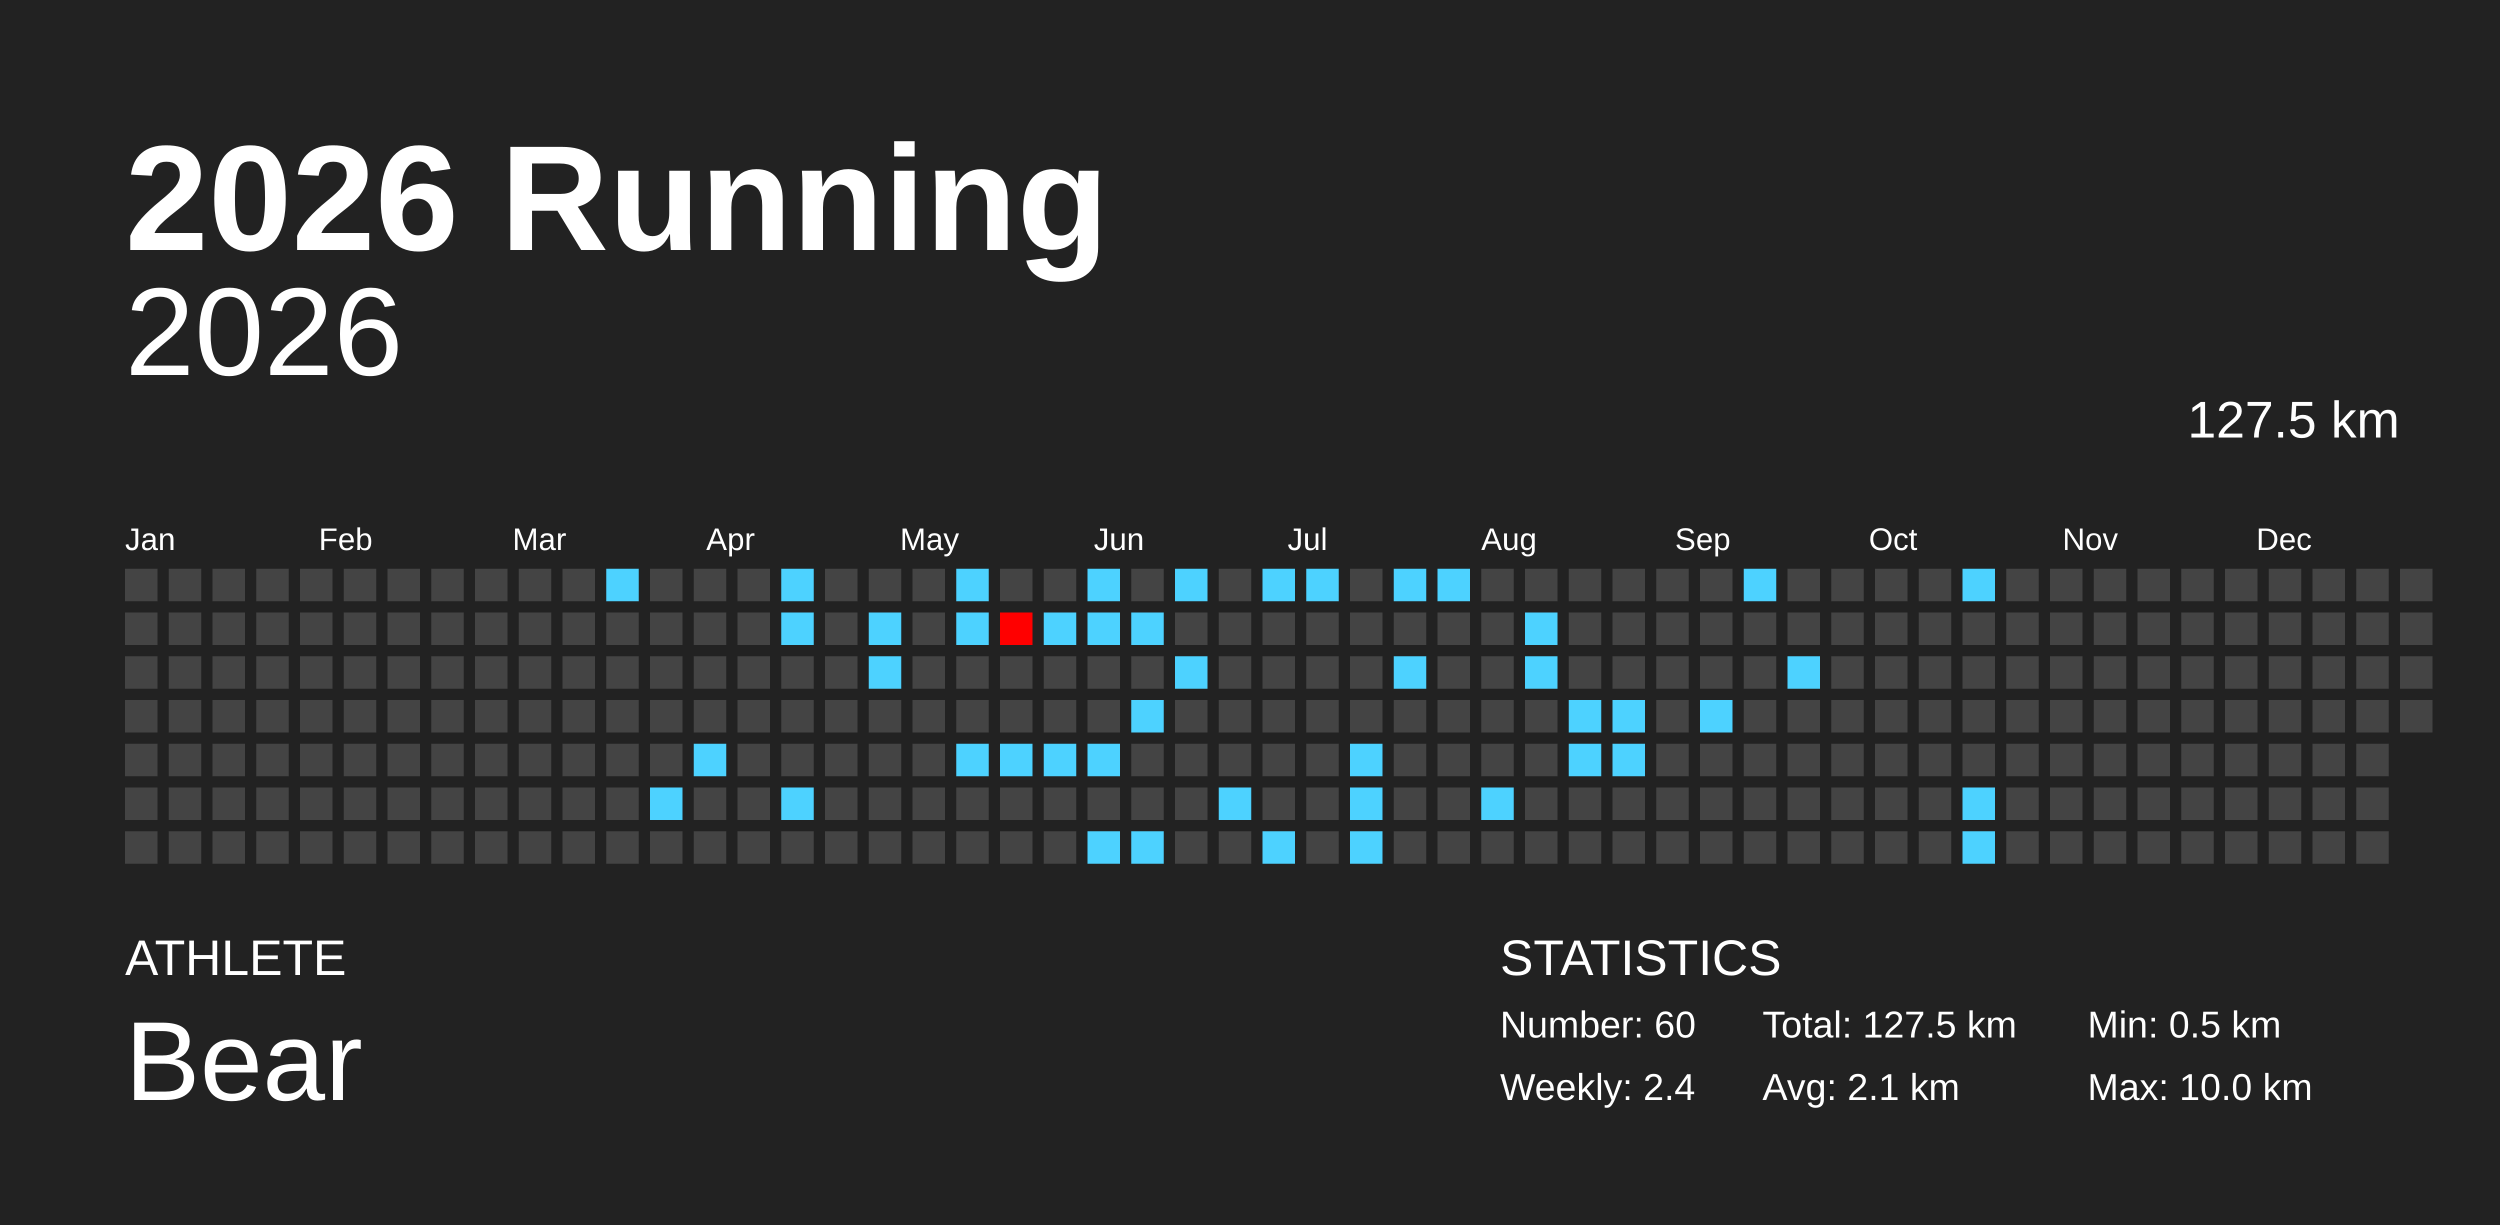
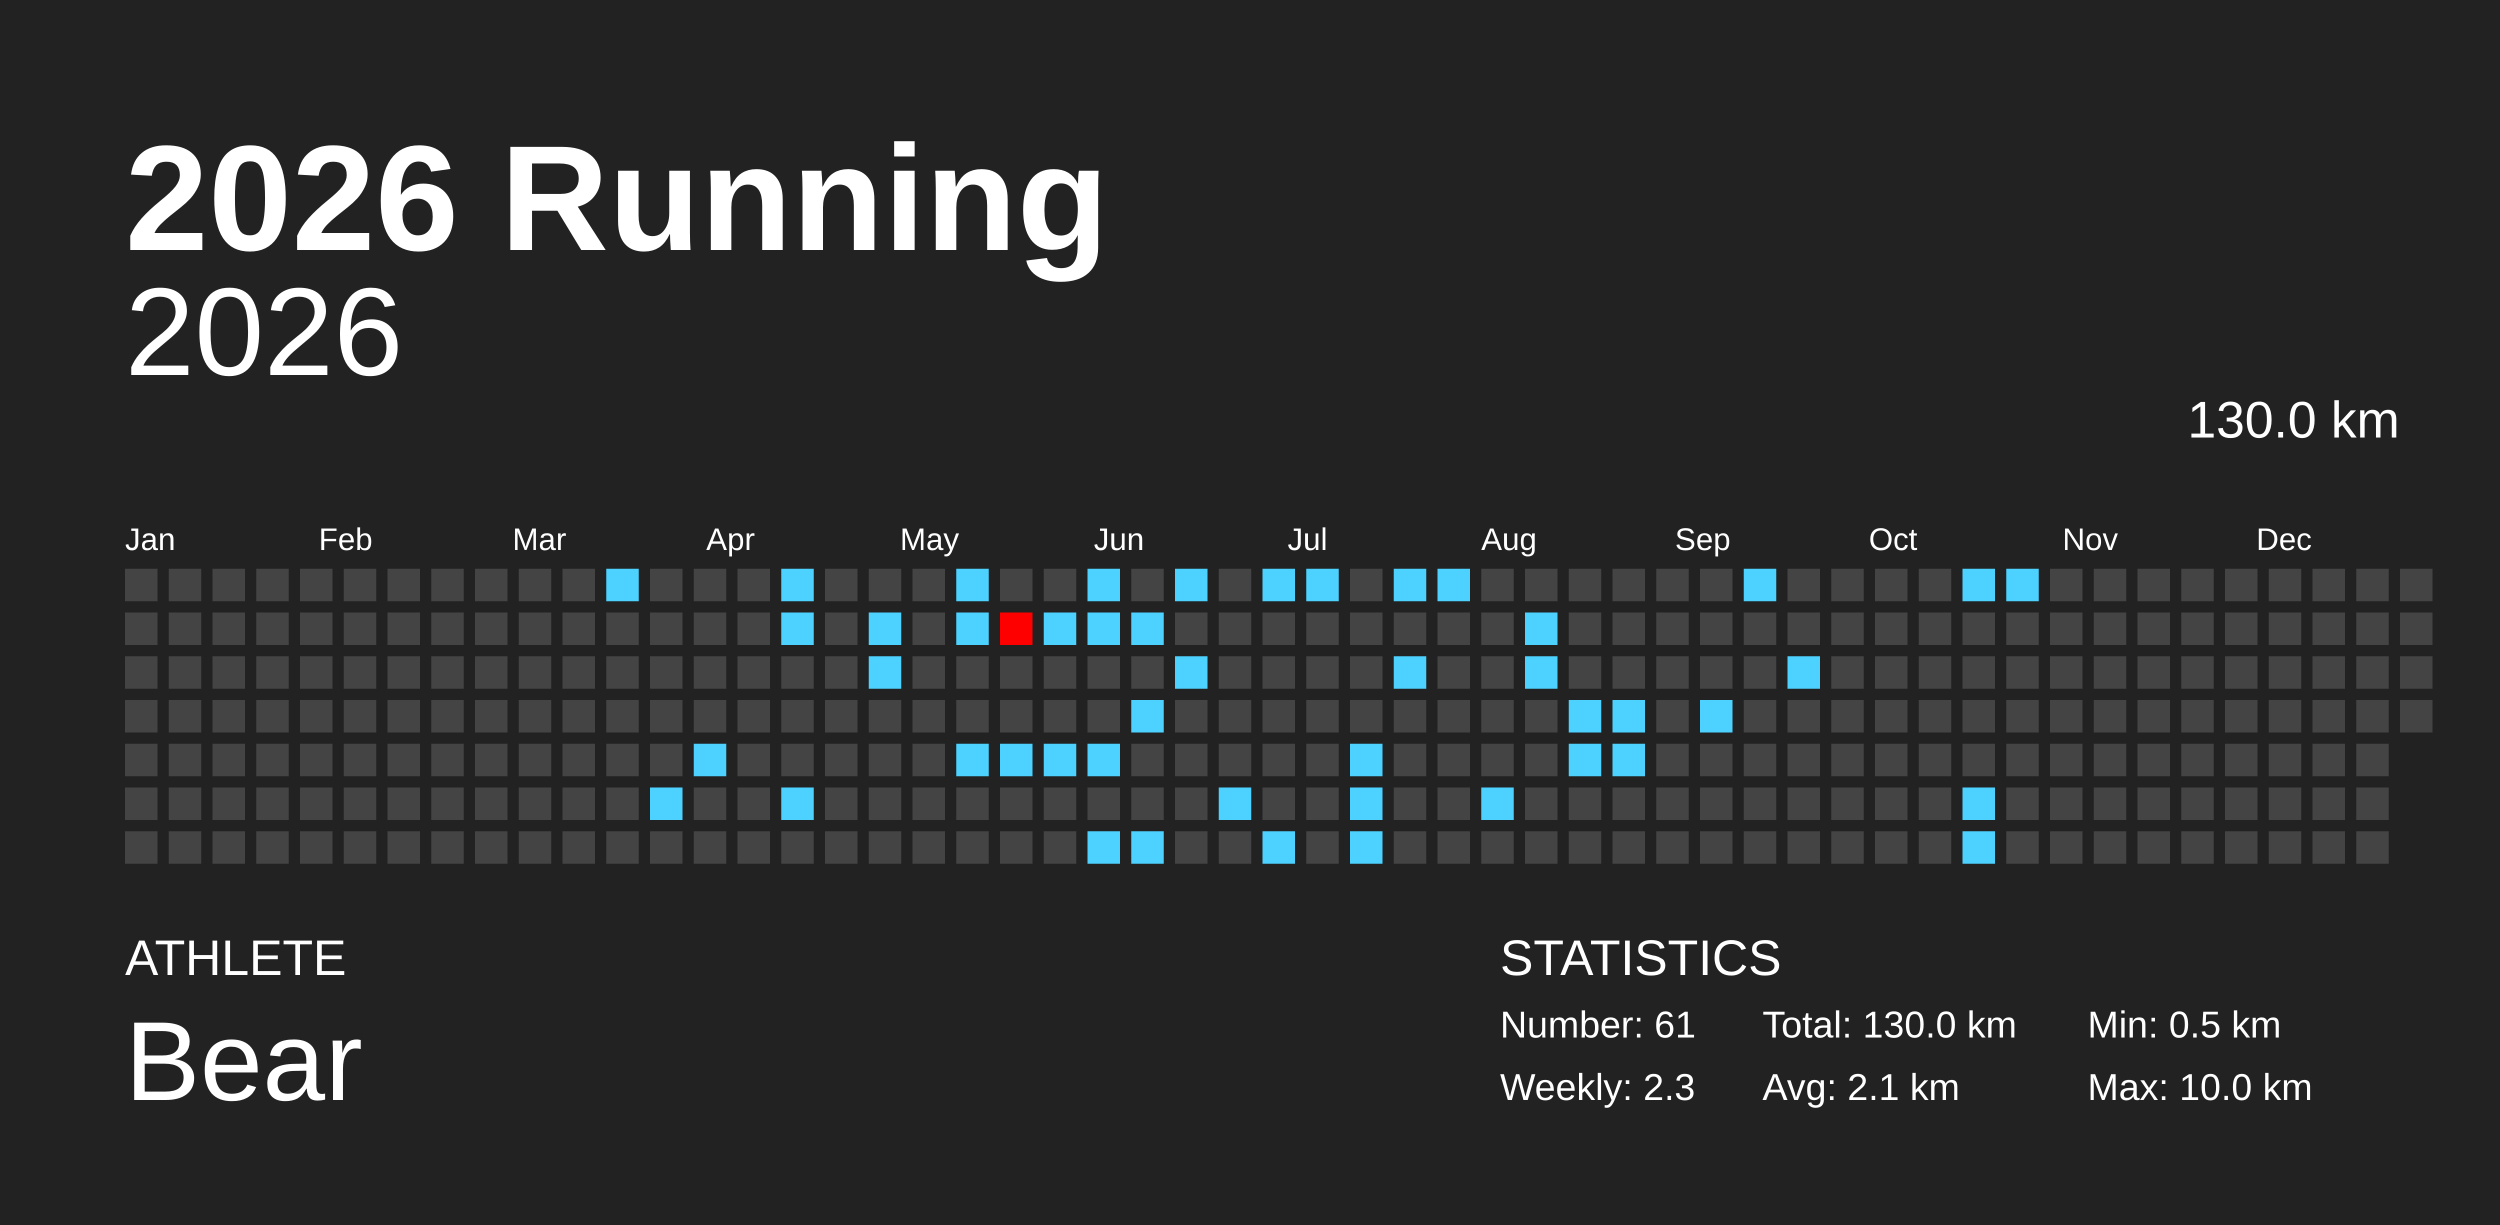
<svg xmlns="http://www.w3.org/2000/svg" baseProfile="full" height="98mm" version="1.1" viewBox="0,0,200,98" width="200mm">
  <defs />
  <rect fill="#222222" height="98" width="200" x="0" y="0" />
  <text fill="#FFFFFF" style="font-size:12px; font-family:Arial; font-weight:bold;" x="10" y="20">2026 Running</text>
  <text fill="#FFFFFF" style="font-size:4px; font-family:Arial" x="10" y="78">ATHLETE</text>
  <text fill="#FFFFFF" style="font-size:9px; font-family:Arial" x="10" y="88">Bear</text>
  <text fill="#FFFFFF" style="font-size:4px; font-family:Arial" x="120" y="78">STATISTICS</text>
-   <text fill="#FFFFFF" style="font-size:3px; font-family:Arial" x="120" y="83">Number: 60</text>
-   <text fill="#FFFFFF" style="font-size:3px; font-family:Arial" x="120" y="88">Weekly: 2.4</text>
-   <text fill="#FFFFFF" style="font-size:3px; font-family:Arial" x="141" y="83">Total: 127.5 km</text>
+   <text fill="#FFFFFF" style="font-size:3px; font-family:Arial" x="120" y="83">Number: 61</text>
+   <text fill="#FFFFFF" style="font-size:3px; font-family:Arial" x="120" y="88">Weekly: 2.3</text>
+   <text fill="#FFFFFF" style="font-size:3px; font-family:Arial" x="141" y="83">Total: 130.0 km</text>
  <text fill="#FFFFFF" style="font-size:3px; font-family:Arial" x="141" y="88">Avg: 2.1 km</text>
  <text fill="#FFFFFF" style="font-size:3px; font-family:Arial" x="167" y="83">Min: 0.5 km</text>
  <text fill="#FFFFFF" style="font-size:3px; font-family:Arial" x="167" y="88">Max: 10.0 km</text>
  <text alignment-baseline="hanging" fill="#FFFFFF" style="font-size:10.0px; font-family:Arial;" x="10" y="30">2026</text>
-   <text alignment-baseline="hanging" fill="#FFFFFF" style="font-size:4.125px; font-family:Arial;" x="175" y="35">127.5 km</text>
+   <text alignment-baseline="hanging" fill="#FFFFFF" style="font-size:4.125px; font-family:Arial;" x="175" y="35">130.0 km</text>
  <text fill="#FFFFFF" style="font-size:2.5px; font-family:Arial" x="10.0" y="44">Jan</text>
  <text fill="#FFFFFF" style="font-size:2.5px; font-family:Arial" x="25.5" y="44">Feb</text>
  <text fill="#FFFFFF" style="font-size:2.5px; font-family:Arial" x="41.0" y="44">Mar</text>
  <text fill="#FFFFFF" style="font-size:2.5px; font-family:Arial" x="56.5" y="44">Apr</text>
  <text fill="#FFFFFF" style="font-size:2.5px; font-family:Arial" x="72.0" y="44">May</text>
  <text fill="#FFFFFF" style="font-size:2.5px; font-family:Arial" x="87.5" y="44">Jun</text>
  <text fill="#FFFFFF" style="font-size:2.5px; font-family:Arial" x="103.0" y="44">Jul</text>
  <text fill="#FFFFFF" style="font-size:2.5px; font-family:Arial" x="118.5" y="44">Aug</text>
  <text fill="#FFFFFF" style="font-size:2.5px; font-family:Arial" x="134.0" y="44">Sep</text>
  <text fill="#FFFFFF" style="font-size:2.5px; font-family:Arial" x="149.5" y="44">Oct</text>
  <text fill="#FFFFFF" style="font-size:2.5px; font-family:Arial" x="165.0" y="44">Nov</text>
  <text fill="#FFFFFF" style="font-size:2.5px; font-family:Arial" x="180.5" y="44">Dec</text>
  <rect fill="#444444" height="2.6" width="2.6" x="10.0" y="45.5" />
  <rect fill="#444444" height="2.6" width="2.6" x="10.0" y="49.0" />
  <rect fill="#444444" height="2.6" width="2.6" x="10.0" y="52.5" />
  <rect fill="#444444" height="2.6" width="2.6" x="10.0" y="56.0" />
  <rect fill="#444444" height="2.6" width="2.6" x="10.0" y="59.5" />
  <rect fill="#444444" height="2.6" width="2.6" x="10.0" y="63.0" />
  <rect fill="#444444" height="2.6" width="2.6" x="10.0" y="66.5" />
  <rect fill="#444444" height="2.6" width="2.6" x="13.5" y="45.5" />
  <rect fill="#444444" height="2.6" width="2.6" x="13.5" y="49.0" />
  <rect fill="#444444" height="2.6" width="2.6" x="13.5" y="52.5" />
  <rect fill="#444444" height="2.6" width="2.6" x="13.5" y="56.0" />
  <rect fill="#444444" height="2.6" width="2.6" x="13.5" y="59.5" />
  <rect fill="#444444" height="2.6" width="2.6" x="13.5" y="63.0" />
  <rect fill="#444444" height="2.6" width="2.6" x="13.5" y="66.5" />
  <rect fill="#444444" height="2.6" width="2.6" x="17.0" y="45.5" />
  <rect fill="#444444" height="2.6" width="2.6" x="17.0" y="49.0" />
  <rect fill="#444444" height="2.6" width="2.6" x="17.0" y="52.5" />
  <rect fill="#444444" height="2.6" width="2.6" x="17.0" y="56.0" />
  <rect fill="#444444" height="2.6" width="2.6" x="17.0" y="59.5" />
  <rect fill="#444444" height="2.6" width="2.6" x="17.0" y="63.0" />
  <rect fill="#444444" height="2.6" width="2.6" x="17.0" y="66.5" />
  <rect fill="#444444" height="2.6" width="2.6" x="20.5" y="45.5" />
  <rect fill="#444444" height="2.6" width="2.6" x="20.5" y="49.0" />
  <rect fill="#444444" height="2.6" width="2.6" x="20.5" y="52.5" />
  <rect fill="#444444" height="2.6" width="2.6" x="20.5" y="56.0" />
  <rect fill="#444444" height="2.6" width="2.6" x="20.5" y="59.5" />
  <rect fill="#444444" height="2.6" width="2.6" x="20.5" y="63.0" />
  <rect fill="#444444" height="2.6" width="2.6" x="20.5" y="66.5" />
  <rect fill="#444444" height="2.6" width="2.6" x="24.0" y="45.5" />
  <rect fill="#444444" height="2.6" width="2.6" x="24.0" y="49.0" />
  <rect fill="#444444" height="2.6" width="2.6" x="24.0" y="52.5" />
  <rect fill="#444444" height="2.6" width="2.6" x="24.0" y="56.0" />
  <rect fill="#444444" height="2.6" width="2.6" x="24.0" y="59.5" />
  <rect fill="#444444" height="2.6" width="2.6" x="24.0" y="63.0" />
  <rect fill="#444444" height="2.6" width="2.6" x="24.0" y="66.5" />
  <rect fill="#444444" height="2.6" width="2.6" x="27.5" y="45.5" />
  <rect fill="#444444" height="2.6" width="2.6" x="27.5" y="49.0" />
  <rect fill="#444444" height="2.6" width="2.6" x="27.5" y="52.5" />
  <rect fill="#444444" height="2.6" width="2.6" x="27.5" y="56.0" />
  <rect fill="#444444" height="2.6" width="2.6" x="27.5" y="59.5" />
  <rect fill="#444444" height="2.6" width="2.6" x="27.5" y="63.0" />
  <rect fill="#444444" height="2.6" width="2.6" x="27.5" y="66.5" />
  <rect fill="#444444" height="2.6" width="2.6" x="31.0" y="45.5" />
  <rect fill="#444444" height="2.6" width="2.6" x="31.0" y="49.0" />
  <rect fill="#444444" height="2.6" width="2.6" x="31.0" y="52.5" />
  <rect fill="#444444" height="2.6" width="2.6" x="31.0" y="56.0" />
  <rect fill="#444444" height="2.6" width="2.6" x="31.0" y="59.5" />
  <rect fill="#444444" height="2.6" width="2.6" x="31.0" y="63.0" />
  <rect fill="#444444" height="2.6" width="2.6" x="31.0" y="66.5" />
  <rect fill="#444444" height="2.6" width="2.6" x="34.5" y="45.5" />
  <rect fill="#444444" height="2.6" width="2.6" x="34.5" y="49.0" />
  <rect fill="#444444" height="2.6" width="2.6" x="34.5" y="52.5" />
  <rect fill="#444444" height="2.6" width="2.6" x="34.5" y="56.0" />
  <rect fill="#444444" height="2.6" width="2.6" x="34.5" y="59.5" />
  <rect fill="#444444" height="2.6" width="2.6" x="34.5" y="63.0" />
  <rect fill="#444444" height="2.6" width="2.6" x="34.5" y="66.5" />
  <rect fill="#444444" height="2.6" width="2.6" x="38.0" y="45.5" />
  <rect fill="#444444" height="2.6" width="2.6" x="38.0" y="49.0" />
  <rect fill="#444444" height="2.6" width="2.6" x="38.0" y="52.5" />
  <rect fill="#444444" height="2.6" width="2.6" x="38.0" y="56.0" />
  <rect fill="#444444" height="2.6" width="2.6" x="38.0" y="59.5" />
  <rect fill="#444444" height="2.6" width="2.6" x="38.0" y="63.0" />
  <rect fill="#444444" height="2.6" width="2.6" x="38.0" y="66.5" />
  <rect fill="#444444" height="2.6" width="2.6" x="41.5" y="45.5" />
  <rect fill="#444444" height="2.6" width="2.6" x="41.5" y="49.0" />
  <rect fill="#444444" height="2.6" width="2.6" x="41.5" y="52.5" />
  <rect fill="#444444" height="2.6" width="2.6" x="41.5" y="56.0" />
  <rect fill="#444444" height="2.6" width="2.6" x="41.5" y="59.5" />
  <rect fill="#444444" height="2.6" width="2.6" x="41.5" y="63.0" />
  <rect fill="#444444" height="2.6" width="2.6" x="41.5" y="66.5" />
  <rect fill="#444444" height="2.6" width="2.6" x="45.0" y="45.5" />
  <rect fill="#444444" height="2.6" width="2.6" x="45.0" y="49.0" />
  <rect fill="#444444" height="2.6" width="2.6" x="45.0" y="52.5" />
  <rect fill="#444444" height="2.6" width="2.6" x="45.0" y="56.0" />
  <rect fill="#444444" height="2.6" width="2.6" x="45.0" y="59.5" />
  <rect fill="#444444" height="2.6" width="2.6" x="45.0" y="63.0" />
  <rect fill="#444444" height="2.6" width="2.6" x="45.0" y="66.5" />
  <rect fill="#4dd2ff" height="2.6" width="2.6" x="48.5" y="45.5" />
  <rect fill="#444444" height="2.6" width="2.6" x="48.5" y="49.0" />
  <rect fill="#444444" height="2.6" width="2.6" x="48.5" y="52.5" />
  <rect fill="#444444" height="2.6" width="2.6" x="48.5" y="56.0" />
  <rect fill="#444444" height="2.6" width="2.6" x="48.5" y="59.5" />
  <rect fill="#444444" height="2.6" width="2.6" x="48.5" y="63.0" />
  <rect fill="#444444" height="2.6" width="2.6" x="48.5" y="66.5" />
  <rect fill="#444444" height="2.6" width="2.6" x="52.0" y="45.5" />
  <rect fill="#444444" height="2.6" width="2.6" x="52.0" y="49.0" />
  <rect fill="#444444" height="2.6" width="2.6" x="52.0" y="52.5" />
  <rect fill="#444444" height="2.6" width="2.6" x="52.0" y="56.0" />
  <rect fill="#444444" height="2.6" width="2.6" x="52.0" y="59.5" />
  <rect fill="#4dd2ff" height="2.6" width="2.6" x="52.0" y="63.0" />
  <rect fill="#444444" height="2.6" width="2.6" x="52.0" y="66.5" />
  <rect fill="#444444" height="2.6" width="2.6" x="55.5" y="45.5" />
  <rect fill="#444444" height="2.6" width="2.6" x="55.5" y="49.0" />
  <rect fill="#444444" height="2.6" width="2.6" x="55.5" y="52.5" />
  <rect fill="#444444" height="2.6" width="2.6" x="55.5" y="56.0" />
  <rect fill="#4dd2ff" height="2.6" width="2.6" x="55.5" y="59.5" />
  <rect fill="#444444" height="2.6" width="2.6" x="55.5" y="63.0" />
  <rect fill="#444444" height="2.6" width="2.6" x="55.5" y="66.5" />
  <rect fill="#444444" height="2.6" width="2.6" x="59.0" y="45.5" />
  <rect fill="#444444" height="2.6" width="2.6" x="59.0" y="49.0" />
  <rect fill="#444444" height="2.6" width="2.6" x="59.0" y="52.5" />
  <rect fill="#444444" height="2.6" width="2.6" x="59.0" y="56.0" />
  <rect fill="#444444" height="2.6" width="2.6" x="59.0" y="59.5" />
  <rect fill="#444444" height="2.6" width="2.6" x="59.0" y="63.0" />
  <rect fill="#444444" height="2.6" width="2.6" x="59.0" y="66.5" />
  <rect fill="#4dd2ff" height="2.6" width="2.6" x="62.5" y="45.5" />
  <rect fill="#4dd2ff" height="2.6" width="2.6" x="62.5" y="49.0" />
  <rect fill="#444444" height="2.6" width="2.6" x="62.5" y="52.5" />
  <rect fill="#444444" height="2.6" width="2.6" x="62.5" y="56.0" />
  <rect fill="#444444" height="2.6" width="2.6" x="62.5" y="59.5" />
  <rect fill="#4dd2ff" height="2.6" width="2.6" x="62.5" y="63.0" />
  <rect fill="#444444" height="2.6" width="2.6" x="62.5" y="66.5" />
  <rect fill="#444444" height="2.6" width="2.6" x="66.0" y="45.5" />
  <rect fill="#444444" height="2.6" width="2.6" x="66.0" y="49.0" />
  <rect fill="#444444" height="2.6" width="2.6" x="66.0" y="52.5" />
  <rect fill="#444444" height="2.6" width="2.6" x="66.0" y="56.0" />
  <rect fill="#444444" height="2.6" width="2.6" x="66.0" y="59.5" />
  <rect fill="#444444" height="2.6" width="2.6" x="66.0" y="63.0" />
  <rect fill="#444444" height="2.6" width="2.6" x="66.0" y="66.5" />
  <rect fill="#444444" height="2.6" width="2.6" x="69.5" y="45.5" />
  <rect fill="#4dd2ff" height="2.6" width="2.6" x="69.5" y="49.0" />
  <rect fill="#4dd2ff" height="2.6" width="2.6" x="69.5" y="52.5" />
  <rect fill="#444444" height="2.6" width="2.6" x="69.5" y="56.0" />
  <rect fill="#444444" height="2.6" width="2.6" x="69.5" y="59.5" />
  <rect fill="#444444" height="2.6" width="2.6" x="69.5" y="63.0" />
  <rect fill="#444444" height="2.6" width="2.6" x="69.5" y="66.5" />
  <rect fill="#444444" height="2.6" width="2.6" x="73.0" y="45.5" />
  <rect fill="#444444" height="2.6" width="2.6" x="73.0" y="49.0" />
  <rect fill="#444444" height="2.6" width="2.6" x="73.0" y="52.5" />
  <rect fill="#444444" height="2.6" width="2.6" x="73.0" y="56.0" />
  <rect fill="#444444" height="2.6" width="2.6" x="73.0" y="59.5" />
  <rect fill="#444444" height="2.6" width="2.6" x="73.0" y="63.0" />
  <rect fill="#444444" height="2.6" width="2.6" x="73.0" y="66.5" />
  <rect fill="#4dd2ff" height="2.6" width="2.6" x="76.5" y="45.5" />
  <rect fill="#4dd2ff" height="2.6" width="2.6" x="76.5" y="49.0" />
  <rect fill="#444444" height="2.6" width="2.6" x="76.5" y="52.5" />
  <rect fill="#444444" height="2.6" width="2.6" x="76.5" y="56.0" />
  <rect fill="#4dd2ff" height="2.6" width="2.6" x="76.5" y="59.5" />
  <rect fill="#444444" height="2.6" width="2.6" x="76.5" y="63.0" />
  <rect fill="#444444" height="2.6" width="2.6" x="76.5" y="66.5" />
  <rect fill="#444444" height="2.6" width="2.6" x="80.0" y="45.5" />
  <rect fill="#ff0000" height="2.6" width="2.6" x="80.0" y="49.0" />
  <rect fill="#444444" height="2.6" width="2.6" x="80.0" y="52.5" />
  <rect fill="#444444" height="2.6" width="2.6" x="80.0" y="56.0" />
  <rect fill="#4dd2ff" height="2.6" width="2.6" x="80.0" y="59.5" />
  <rect fill="#444444" height="2.6" width="2.6" x="80.0" y="63.0" />
  <rect fill="#444444" height="2.6" width="2.6" x="80.0" y="66.5" />
  <rect fill="#444444" height="2.6" width="2.6" x="83.5" y="45.5" />
  <rect fill="#4dd2ff" height="2.6" width="2.6" x="83.5" y="49.0" />
  <rect fill="#444444" height="2.6" width="2.6" x="83.5" y="52.5" />
  <rect fill="#444444" height="2.6" width="2.6" x="83.5" y="56.0" />
  <rect fill="#4dd2ff" height="2.6" width="2.6" x="83.5" y="59.5" />
  <rect fill="#444444" height="2.6" width="2.6" x="83.5" y="63.0" />
  <rect fill="#444444" height="2.6" width="2.6" x="83.5" y="66.5" />
  <rect fill="#4dd2ff" height="2.6" width="2.6" x="87.0" y="45.5" />
  <rect fill="#4dd2ff" height="2.6" width="2.6" x="87.0" y="49.0" />
  <rect fill="#444444" height="2.6" width="2.6" x="87.0" y="52.5" />
  <rect fill="#444444" height="2.6" width="2.6" x="87.0" y="56.0" />
  <rect fill="#4dd2ff" height="2.6" width="2.6" x="87.0" y="59.5" />
  <rect fill="#444444" height="2.6" width="2.6" x="87.0" y="63.0" />
  <rect fill="#4dd2ff" height="2.6" width="2.6" x="87.0" y="66.5" />
  <rect fill="#444444" height="2.6" width="2.6" x="90.5" y="45.5" />
  <rect fill="#4dd2ff" height="2.6" width="2.6" x="90.5" y="49.0" />
  <rect fill="#444444" height="2.6" width="2.6" x="90.5" y="52.5" />
  <rect fill="#4dd2ff" height="2.6" width="2.6" x="90.5" y="56.0" />
  <rect fill="#444444" height="2.6" width="2.6" x="90.5" y="59.5" />
  <rect fill="#444444" height="2.6" width="2.6" x="90.5" y="63.0" />
  <rect fill="#4dd2ff" height="2.6" width="2.6" x="90.5" y="66.5" />
  <rect fill="#4dd2ff" height="2.6" width="2.6" x="94.0" y="45.5" />
  <rect fill="#444444" height="2.6" width="2.6" x="94.0" y="49.0" />
  <rect fill="#4dd2ff" height="2.6" width="2.6" x="94.0" y="52.5" />
  <rect fill="#444444" height="2.6" width="2.6" x="94.0" y="56.0" />
  <rect fill="#444444" height="2.6" width="2.6" x="94.0" y="59.5" />
  <rect fill="#444444" height="2.6" width="2.6" x="94.0" y="63.0" />
  <rect fill="#444444" height="2.6" width="2.6" x="94.0" y="66.5" />
  <rect fill="#444444" height="2.6" width="2.6" x="97.5" y="45.5" />
  <rect fill="#444444" height="2.6" width="2.6" x="97.5" y="49.0" />
  <rect fill="#444444" height="2.6" width="2.6" x="97.5" y="52.5" />
  <rect fill="#444444" height="2.6" width="2.6" x="97.5" y="56.0" />
  <rect fill="#444444" height="2.6" width="2.6" x="97.5" y="59.5" />
  <rect fill="#4dd2ff" height="2.6" width="2.6" x="97.5" y="63.0" />
  <rect fill="#444444" height="2.6" width="2.6" x="97.5" y="66.5" />
  <rect fill="#4dd2ff" height="2.6" width="2.6" x="101.0" y="45.5" />
  <rect fill="#444444" height="2.6" width="2.6" x="101.0" y="49.0" />
  <rect fill="#444444" height="2.6" width="2.6" x="101.0" y="52.5" />
  <rect fill="#444444" height="2.6" width="2.6" x="101.0" y="56.0" />
  <rect fill="#444444" height="2.6" width="2.6" x="101.0" y="59.5" />
  <rect fill="#444444" height="2.6" width="2.6" x="101.0" y="63.0" />
  <rect fill="#4dd2ff" height="2.6" width="2.6" x="101.0" y="66.5" />
  <rect fill="#4dd2ff" height="2.6" width="2.6" x="104.5" y="45.5" />
  <rect fill="#444444" height="2.6" width="2.6" x="104.5" y="49.0" />
  <rect fill="#444444" height="2.6" width="2.6" x="104.5" y="52.5" />
  <rect fill="#444444" height="2.6" width="2.6" x="104.5" y="56.0" />
  <rect fill="#444444" height="2.6" width="2.6" x="104.5" y="59.5" />
  <rect fill="#444444" height="2.6" width="2.6" x="104.5" y="63.0" />
  <rect fill="#444444" height="2.6" width="2.6" x="104.5" y="66.5" />
  <rect fill="#444444" height="2.6" width="2.6" x="108.0" y="45.5" />
  <rect fill="#444444" height="2.6" width="2.6" x="108.0" y="49.0" />
  <rect fill="#444444" height="2.6" width="2.6" x="108.0" y="52.5" />
  <rect fill="#444444" height="2.6" width="2.6" x="108.0" y="56.0" />
  <rect fill="#4dd2ff" height="2.6" width="2.6" x="108.0" y="59.5" />
  <rect fill="#4dd2ff" height="2.6" width="2.6" x="108.0" y="63.0" />
  <rect fill="#4dd2ff" height="2.6" width="2.6" x="108.0" y="66.5" />
  <rect fill="#4dd2ff" height="2.6" width="2.6" x="111.5" y="45.5" />
  <rect fill="#444444" height="2.6" width="2.6" x="111.5" y="49.0" />
  <rect fill="#4dd2ff" height="2.6" width="2.6" x="111.5" y="52.5" />
  <rect fill="#444444" height="2.6" width="2.6" x="111.5" y="56.0" />
  <rect fill="#444444" height="2.6" width="2.6" x="111.5" y="59.5" />
  <rect fill="#444444" height="2.6" width="2.6" x="111.5" y="63.0" />
  <rect fill="#444444" height="2.6" width="2.6" x="111.5" y="66.5" />
  <rect fill="#4dd2ff" height="2.6" width="2.6" x="115.0" y="45.5" />
  <rect fill="#444444" height="2.6" width="2.6" x="115.0" y="49.0" />
  <rect fill="#444444" height="2.6" width="2.6" x="115.0" y="52.5" />
  <rect fill="#444444" height="2.6" width="2.6" x="115.0" y="56.0" />
  <rect fill="#444444" height="2.6" width="2.6" x="115.0" y="59.5" />
  <rect fill="#444444" height="2.6" width="2.6" x="115.0" y="63.0" />
  <rect fill="#444444" height="2.6" width="2.6" x="115.0" y="66.5" />
  <rect fill="#444444" height="2.6" width="2.6" x="118.5" y="45.5" />
  <rect fill="#444444" height="2.6" width="2.6" x="118.5" y="49.0" />
  <rect fill="#444444" height="2.6" width="2.6" x="118.5" y="52.5" />
  <rect fill="#444444" height="2.6" width="2.6" x="118.5" y="56.0" />
  <rect fill="#444444" height="2.6" width="2.6" x="118.5" y="59.5" />
  <rect fill="#4dd2ff" height="2.6" width="2.6" x="118.5" y="63.0" />
  <rect fill="#444444" height="2.6" width="2.6" x="118.5" y="66.5" />
  <rect fill="#444444" height="2.6" width="2.6" x="122.0" y="45.5" />
  <rect fill="#4dd2ff" height="2.6" width="2.6" x="122.0" y="49.0" />
  <rect fill="#4dd2ff" height="2.6" width="2.6" x="122.0" y="52.5" />
  <rect fill="#444444" height="2.6" width="2.6" x="122.0" y="56.0" />
  <rect fill="#444444" height="2.6" width="2.6" x="122.0" y="59.5" />
  <rect fill="#444444" height="2.6" width="2.6" x="122.0" y="63.0" />
  <rect fill="#444444" height="2.6" width="2.6" x="122.0" y="66.5" />
  <rect fill="#444444" height="2.6" width="2.6" x="125.5" y="45.5" />
  <rect fill="#444444" height="2.6" width="2.6" x="125.5" y="49.0" />
  <rect fill="#444444" height="2.6" width="2.6" x="125.5" y="52.5" />
  <rect fill="#4dd2ff" height="2.6" width="2.6" x="125.5" y="56.0" />
  <rect fill="#4dd2ff" height="2.6" width="2.6" x="125.5" y="59.5" />
  <rect fill="#444444" height="2.6" width="2.6" x="125.5" y="63.0" />
  <rect fill="#444444" height="2.6" width="2.6" x="125.5" y="66.5" />
  <rect fill="#444444" height="2.6" width="2.6" x="129.0" y="45.5" />
  <rect fill="#444444" height="2.6" width="2.6" x="129.0" y="49.0" />
  <rect fill="#444444" height="2.6" width="2.6" x="129.0" y="52.5" />
  <rect fill="#4dd2ff" height="2.6" width="2.6" x="129.0" y="56.0" />
  <rect fill="#4dd2ff" height="2.6" width="2.6" x="129.0" y="59.5" />
  <rect fill="#444444" height="2.6" width="2.6" x="129.0" y="63.0" />
  <rect fill="#444444" height="2.6" width="2.6" x="129.0" y="66.5" />
  <rect fill="#444444" height="2.6" width="2.6" x="132.5" y="45.5" />
  <rect fill="#444444" height="2.6" width="2.6" x="132.5" y="49.0" />
  <rect fill="#444444" height="2.6" width="2.6" x="132.5" y="52.5" />
  <rect fill="#444444" height="2.6" width="2.6" x="132.5" y="56.0" />
  <rect fill="#444444" height="2.6" width="2.6" x="132.5" y="59.5" />
  <rect fill="#444444" height="2.6" width="2.6" x="132.5" y="63.0" />
  <rect fill="#444444" height="2.6" width="2.6" x="132.5" y="66.5" />
  <rect fill="#444444" height="2.6" width="2.6" x="136.0" y="45.5" />
  <rect fill="#444444" height="2.6" width="2.6" x="136.0" y="49.0" />
  <rect fill="#444444" height="2.6" width="2.6" x="136.0" y="52.5" />
  <rect fill="#4dd2ff" height="2.6" width="2.6" x="136.0" y="56.0" />
  <rect fill="#444444" height="2.6" width="2.6" x="136.0" y="59.5" />
  <rect fill="#444444" height="2.6" width="2.6" x="136.0" y="63.0" />
  <rect fill="#444444" height="2.6" width="2.6" x="136.0" y="66.5" />
  <rect fill="#4dd2ff" height="2.6" width="2.6" x="139.5" y="45.5" />
  <rect fill="#444444" height="2.6" width="2.6" x="139.5" y="49.0" />
  <rect fill="#444444" height="2.6" width="2.6" x="139.5" y="52.5" />
  <rect fill="#444444" height="2.6" width="2.6" x="139.5" y="56.0" />
  <rect fill="#444444" height="2.6" width="2.6" x="139.5" y="59.5" />
  <rect fill="#444444" height="2.6" width="2.6" x="139.5" y="63.0" />
  <rect fill="#444444" height="2.6" width="2.6" x="139.5" y="66.5" />
  <rect fill="#444444" height="2.6" width="2.6" x="143.0" y="45.5" />
  <rect fill="#444444" height="2.6" width="2.6" x="143.0" y="49.0" />
  <rect fill="#4dd2ff" height="2.6" width="2.6" x="143.0" y="52.5" />
  <rect fill="#444444" height="2.6" width="2.6" x="143.0" y="56.0" />
  <rect fill="#444444" height="2.6" width="2.6" x="143.0" y="59.5" />
  <rect fill="#444444" height="2.6" width="2.6" x="143.0" y="63.0" />
  <rect fill="#444444" height="2.6" width="2.6" x="143.0" y="66.5" />
  <rect fill="#444444" height="2.6" width="2.6" x="146.5" y="45.5" />
  <rect fill="#444444" height="2.6" width="2.6" x="146.5" y="49.0" />
  <rect fill="#444444" height="2.6" width="2.6" x="146.5" y="52.5" />
  <rect fill="#444444" height="2.6" width="2.6" x="146.5" y="56.0" />
  <rect fill="#444444" height="2.6" width="2.6" x="146.5" y="59.5" />
  <rect fill="#444444" height="2.6" width="2.6" x="146.5" y="63.0" />
  <rect fill="#444444" height="2.6" width="2.6" x="146.5" y="66.5" />
  <rect fill="#444444" height="2.6" width="2.6" x="150.0" y="45.5" />
  <rect fill="#444444" height="2.6" width="2.6" x="150.0" y="49.0" />
  <rect fill="#444444" height="2.6" width="2.6" x="150.0" y="52.5" />
  <rect fill="#444444" height="2.6" width="2.6" x="150.0" y="56.0" />
  <rect fill="#444444" height="2.6" width="2.6" x="150.0" y="59.5" />
  <rect fill="#444444" height="2.6" width="2.6" x="150.0" y="63.0" />
  <rect fill="#444444" height="2.6" width="2.6" x="150.0" y="66.5" />
  <rect fill="#444444" height="2.6" width="2.6" x="153.5" y="45.5" />
  <rect fill="#444444" height="2.6" width="2.6" x="153.5" y="49.0" />
  <rect fill="#444444" height="2.6" width="2.6" x="153.5" y="52.5" />
  <rect fill="#444444" height="2.6" width="2.6" x="153.5" y="56.0" />
  <rect fill="#444444" height="2.6" width="2.6" x="153.5" y="59.5" />
  <rect fill="#444444" height="2.6" width="2.6" x="153.5" y="63.0" />
  <rect fill="#444444" height="2.6" width="2.6" x="153.5" y="66.5" />
  <rect fill="#4dd2ff" height="2.6" width="2.6" x="157.0" y="45.5" />
  <rect fill="#444444" height="2.6" width="2.6" x="157.0" y="49.0" />
  <rect fill="#444444" height="2.6" width="2.6" x="157.0" y="52.5" />
  <rect fill="#444444" height="2.6" width="2.6" x="157.0" y="56.0" />
  <rect fill="#444444" height="2.6" width="2.6" x="157.0" y="59.5" />
  <rect fill="#4dd2ff" height="2.6" width="2.6" x="157.0" y="63.0" />
  <rect fill="#4dd2ff" height="2.6" width="2.6" x="157.0" y="66.5" />
-   <rect fill="#444444" height="2.6" width="2.6" x="160.5" y="45.5" />
+   <rect fill="#4dd2ff" height="2.6" width="2.6" x="160.5" y="45.5" />
  <rect fill="#444444" height="2.6" width="2.6" x="160.5" y="49.0" />
  <rect fill="#444444" height="2.6" width="2.6" x="160.5" y="52.5" />
  <rect fill="#444444" height="2.6" width="2.6" x="160.5" y="56.0" />
  <rect fill="#444444" height="2.6" width="2.6" x="160.5" y="59.5" />
  <rect fill="#444444" height="2.6" width="2.6" x="160.5" y="63.0" />
  <rect fill="#444444" height="2.6" width="2.6" x="160.5" y="66.5" />
  <rect fill="#444444" height="2.6" width="2.6" x="164.0" y="45.5" />
  <rect fill="#444444" height="2.6" width="2.6" x="164.0" y="49.0" />
  <rect fill="#444444" height="2.6" width="2.6" x="164.0" y="52.5" />
  <rect fill="#444444" height="2.6" width="2.6" x="164.0" y="56.0" />
  <rect fill="#444444" height="2.6" width="2.6" x="164.0" y="59.5" />
  <rect fill="#444444" height="2.6" width="2.6" x="164.0" y="63.0" />
  <rect fill="#444444" height="2.6" width="2.6" x="164.0" y="66.5" />
  <rect fill="#444444" height="2.6" width="2.6" x="167.5" y="45.5" />
  <rect fill="#444444" height="2.6" width="2.6" x="167.5" y="49.0" />
  <rect fill="#444444" height="2.6" width="2.6" x="167.5" y="52.5" />
  <rect fill="#444444" height="2.6" width="2.6" x="167.5" y="56.0" />
  <rect fill="#444444" height="2.6" width="2.6" x="167.5" y="59.5" />
  <rect fill="#444444" height="2.6" width="2.6" x="167.5" y="63.0" />
  <rect fill="#444444" height="2.6" width="2.6" x="167.5" y="66.5" />
  <rect fill="#444444" height="2.6" width="2.6" x="171.0" y="45.5" />
  <rect fill="#444444" height="2.6" width="2.6" x="171.0" y="49.0" />
  <rect fill="#444444" height="2.6" width="2.6" x="171.0" y="52.5" />
  <rect fill="#444444" height="2.6" width="2.6" x="171.0" y="56.0" />
  <rect fill="#444444" height="2.6" width="2.6" x="171.0" y="59.5" />
  <rect fill="#444444" height="2.6" width="2.6" x="171.0" y="63.0" />
  <rect fill="#444444" height="2.6" width="2.6" x="171.0" y="66.5" />
  <rect fill="#444444" height="2.6" width="2.6" x="174.5" y="45.5" />
  <rect fill="#444444" height="2.6" width="2.6" x="174.5" y="49.0" />
  <rect fill="#444444" height="2.6" width="2.6" x="174.5" y="52.5" />
  <rect fill="#444444" height="2.6" width="2.6" x="174.5" y="56.0" />
  <rect fill="#444444" height="2.6" width="2.6" x="174.5" y="59.5" />
  <rect fill="#444444" height="2.6" width="2.6" x="174.5" y="63.0" />
  <rect fill="#444444" height="2.6" width="2.6" x="174.5" y="66.5" />
  <rect fill="#444444" height="2.6" width="2.6" x="178.0" y="45.5" />
  <rect fill="#444444" height="2.6" width="2.6" x="178.0" y="49.0" />
  <rect fill="#444444" height="2.6" width="2.6" x="178.0" y="52.5" />
  <rect fill="#444444" height="2.6" width="2.6" x="178.0" y="56.0" />
  <rect fill="#444444" height="2.6" width="2.6" x="178.0" y="59.5" />
  <rect fill="#444444" height="2.6" width="2.6" x="178.0" y="63.0" />
  <rect fill="#444444" height="2.6" width="2.6" x="178.0" y="66.5" />
  <rect fill="#444444" height="2.6" width="2.6" x="181.5" y="45.5" />
  <rect fill="#444444" height="2.6" width="2.6" x="181.5" y="49.0" />
  <rect fill="#444444" height="2.6" width="2.6" x="181.5" y="52.5" />
  <rect fill="#444444" height="2.6" width="2.6" x="181.5" y="56.0" />
  <rect fill="#444444" height="2.6" width="2.6" x="181.5" y="59.5" />
  <rect fill="#444444" height="2.6" width="2.6" x="181.5" y="63.0" />
  <rect fill="#444444" height="2.6" width="2.6" x="181.5" y="66.5" />
  <rect fill="#444444" height="2.6" width="2.6" x="185.0" y="45.5" />
  <rect fill="#444444" height="2.6" width="2.6" x="185.0" y="49.0" />
  <rect fill="#444444" height="2.6" width="2.6" x="185.0" y="52.5" />
  <rect fill="#444444" height="2.6" width="2.6" x="185.0" y="56.0" />
  <rect fill="#444444" height="2.6" width="2.6" x="185.0" y="59.5" />
  <rect fill="#444444" height="2.6" width="2.6" x="185.0" y="63.0" />
  <rect fill="#444444" height="2.6" width="2.6" x="185.0" y="66.5" />
  <rect fill="#444444" height="2.6" width="2.6" x="188.5" y="45.5" />
  <rect fill="#444444" height="2.6" width="2.6" x="188.5" y="49.0" />
  <rect fill="#444444" height="2.6" width="2.6" x="188.5" y="52.5" />
  <rect fill="#444444" height="2.6" width="2.6" x="188.5" y="56.0" />
  <rect fill="#444444" height="2.6" width="2.6" x="188.5" y="59.5" />
  <rect fill="#444444" height="2.6" width="2.6" x="188.5" y="63.0" />
  <rect fill="#444444" height="2.6" width="2.6" x="188.5" y="66.5" />
  <rect fill="#444444" height="2.6" width="2.6" x="192.0" y="45.5" />
  <rect fill="#444444" height="2.6" width="2.6" x="192.0" y="49.0" />
  <rect fill="#444444" height="2.6" width="2.6" x="192.0" y="52.5" />
  <rect fill="#444444" height="2.6" width="2.6" x="192.0" y="56.0" />
</svg>
